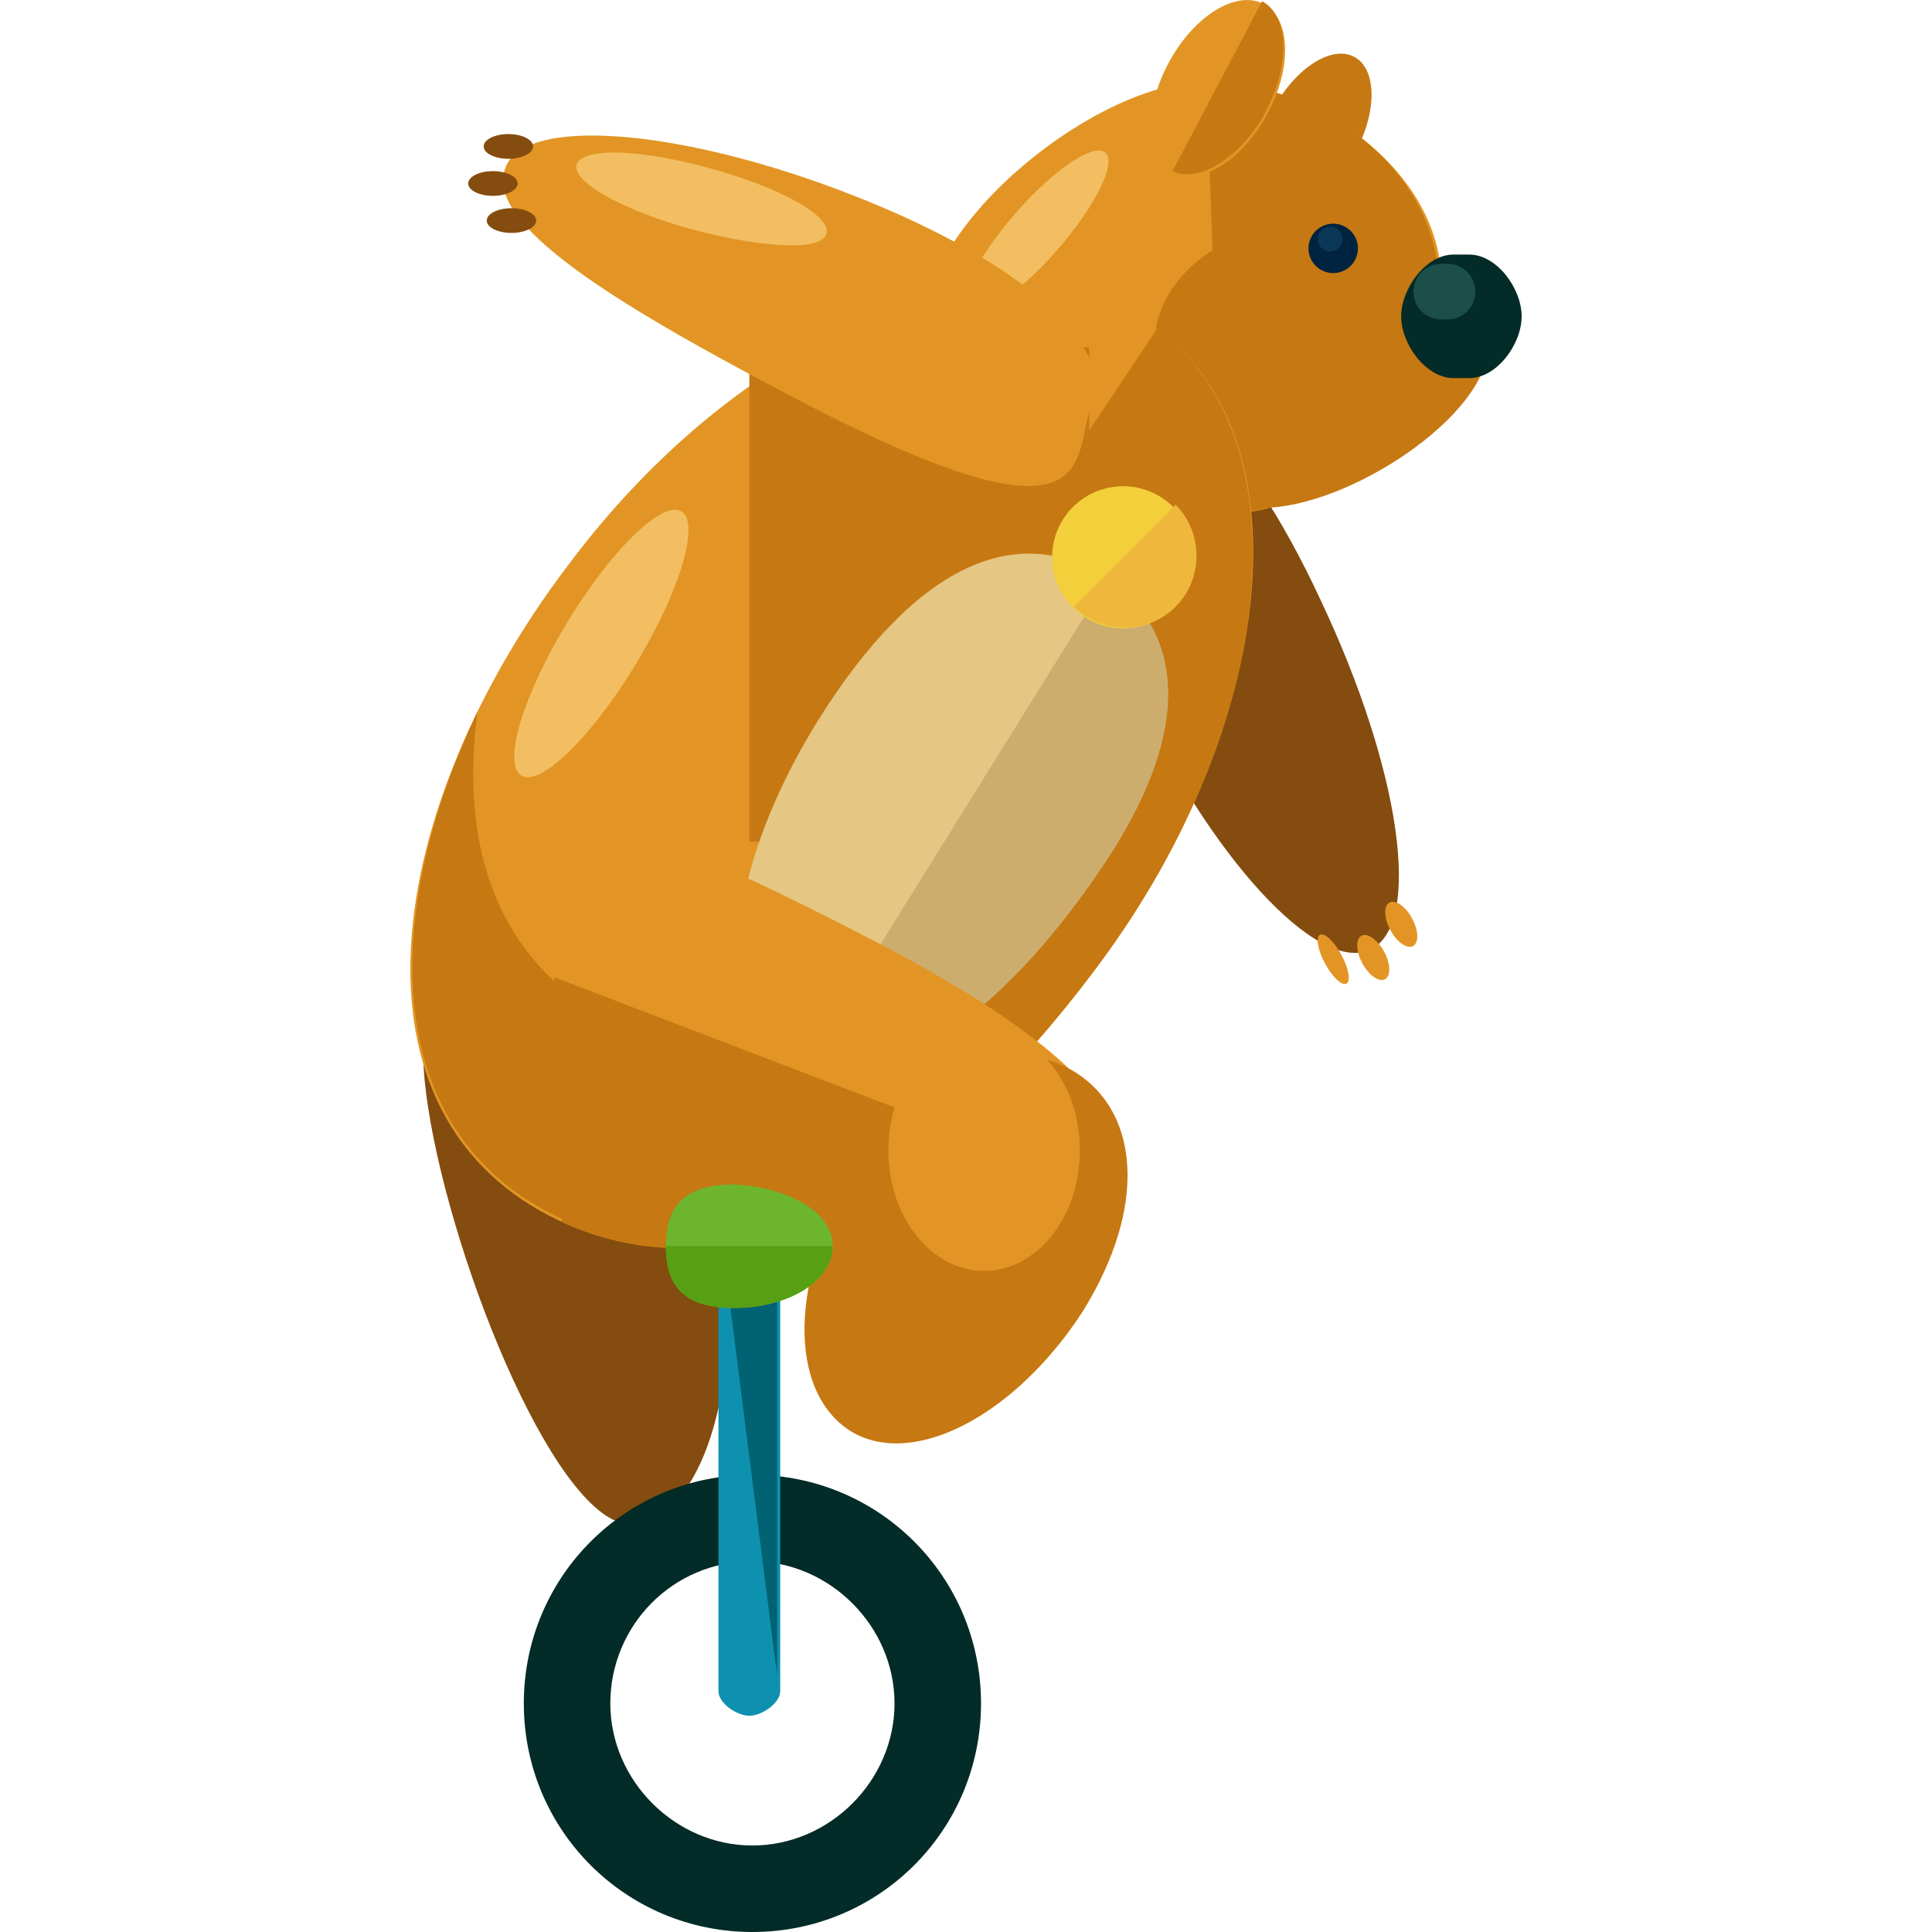
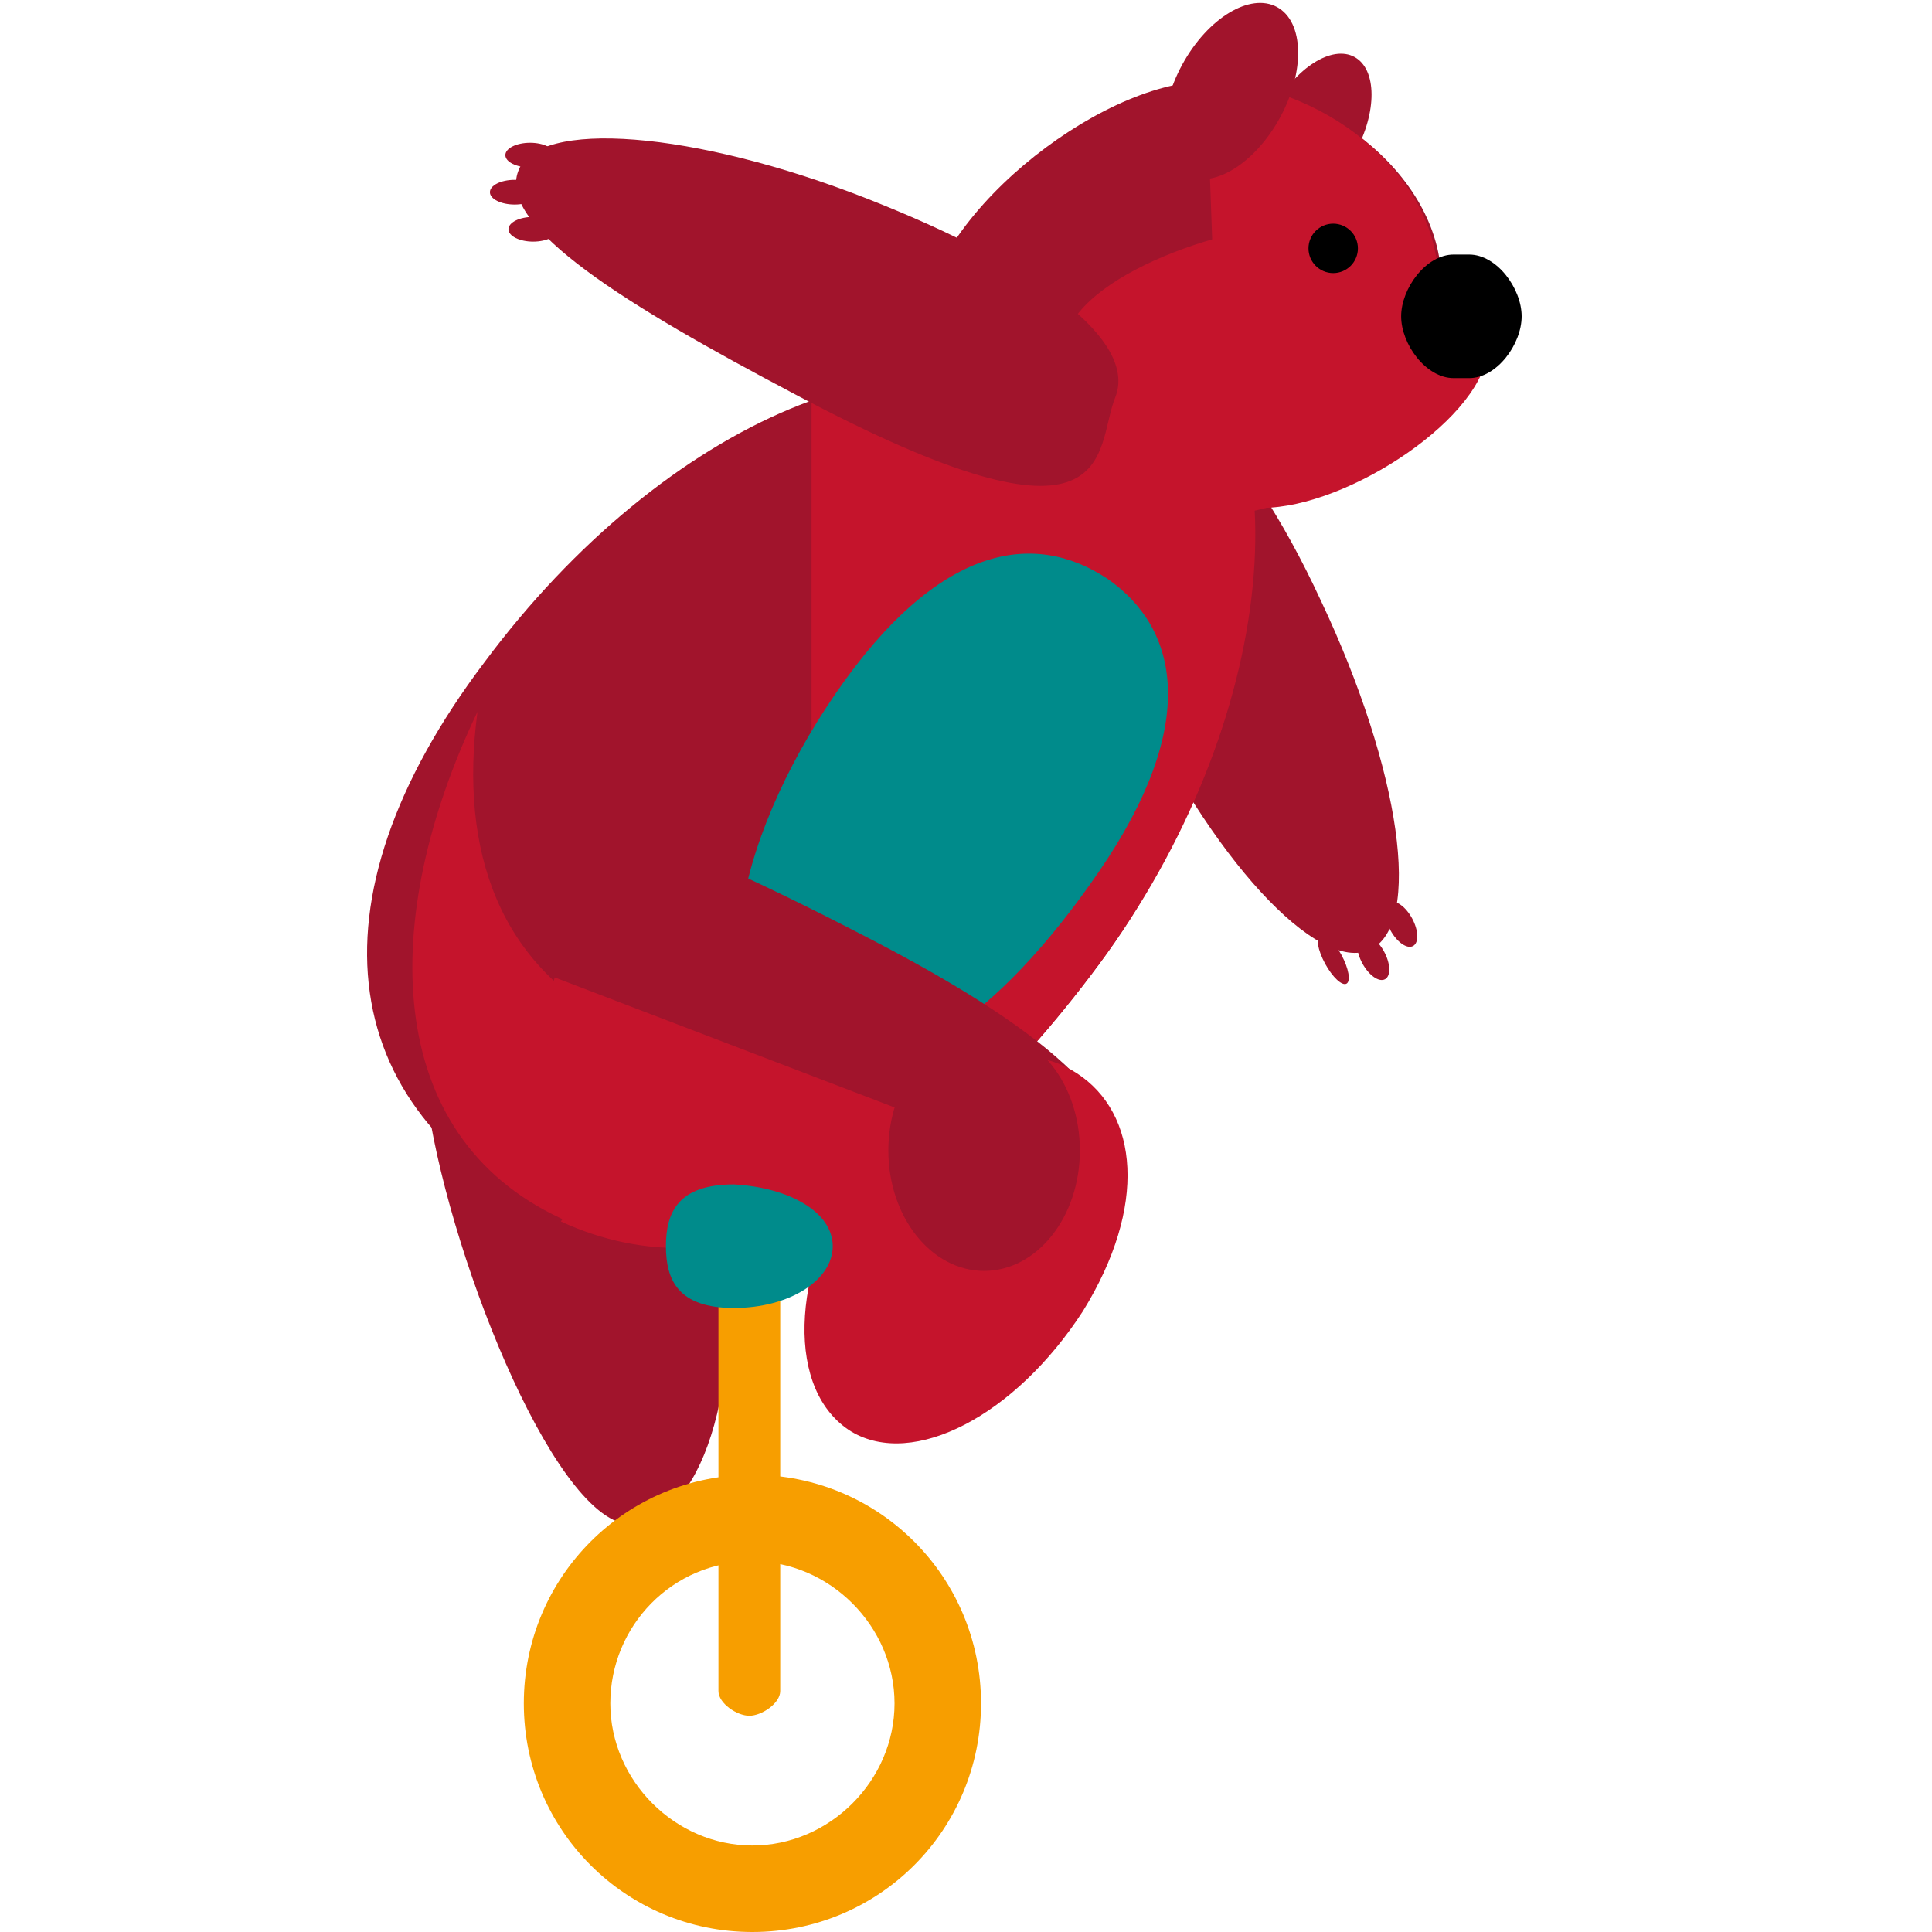
- <svg xmlns="http://www.w3.org/2000/svg" version="1.1" id="Layer_1" x="0px" y="0px" viewBox="0 0 500.32 500.32" style="enable-background:new 0 0 500.32 500.32;" xml:space="preserve">
-   <path style="fill:#844C0F;" d="M293.251,178.72c-20.8-44-21.6-74.4-8-80.8s36.8,14.4,56.8,57.6c20.8,44,26.4,84,12.8,90.4  C341.251,252.32,313.251,221.92,293.251,178.72z" />
-   <ellipse transform="matrix(0.4796 -0.8775 0.8775 0.4796 147.5675 316.2507)" style="fill:#C67812;" cx="340.409" cy="33.714" rx="21.6" ry="12" />
-   <path style="fill:#844C0F;" d="M110.851,286.72c-6.4-41.6,12.8-32,32-34.4c18.4-2.4,37.6,20,44,61.6c6.4,41.6-4,78.4-22.4,80.8  C145.251,397.12,117.251,328.32,110.851,286.72z" />
-   <path style="fill:#E29524;" d="M373.251,73.12c0,28.8-27.2,60-56,60s-78.4-19.2-78.4-47.2c0-28.8,45.6-64.8,73.6-64.8  S373.251,44.32,373.251,73.12z" />
-   <g>
-     <path style="fill:#C67812;" d="M312.451,21.12c28.8,0,60,23.2,60,52s-27.2,60-56,60" />
-     <path style="fill:#C67812;" d="M385.251,89.92c0,17.6-36,41.6-58.4,41.6s-28-24-28-41.6s17.6-32,40-32S385.251,72.32,385.251,89.92   z" />
+ <svg xmlns="http://www.w3.org/2000/svg" xmlns:ns1="http://www.openswatchbook.org/uri/2009/osb" xmlns:xlink="http://www.w3.org/1999/xlink" version="1.1" id="Layer_1" x="0px" y="0px" viewBox="0 0 500.32 500.32" style="enable-background:new 0 0 500.32 500.32;" xml:space="preserve">
+   <defs id="defs127">
+     <linearGradient id="linearGradient4257" ns1:paint="solid">
+       <stop style="stop-color:#c5142c;stop-opacity:1;" offset="0" id="stop4259" />
+     </linearGradient>
+     <linearGradient xlink:href="#linearGradient4257" id="linearGradient4261" x1="106.788" y1="204.163" x2="324.404" y2="204.163" gradientUnits="userSpaceOnUse" />
+   </defs>
+   <path style="fill:#a1142c;fill-opacity:1" d="M293.251,178.72c-20.8-44-21.6-74.4-8-80.8s36.8,14.4,56.8,57.6c20.8,44,26.4,84,12.8,90.4  C341.251,252.32,313.251,221.92,293.251,178.72z" id="path3" />
+   <ellipse transform="matrix(0.4796 -0.8775 0.8775 0.4796 147.5675 316.2507)" style="fill:#a1142c;fill-opacity:1" cx="340.409" cy="33.714" rx="21.6" ry="12" id="ellipse5" />
+   <path style="fill:#a1142c;fill-opacity:1" d="M110.851,286.72c-6.4-41.6,12.8-32,32-34.4c18.4-2.4,37.6,20,44,61.6c6.4,41.6-4,78.4-22.4,80.8  C145.251,397.12,117.251,328.32,110.851,286.72z" id="path7" />
+   <path style="fill:#a1142c;fill-opacity:1" d="M373.251,73.12c0,28.8-27.2,60-56,60s-78.4-19.2-78.4-47.2c0-28.8,45.6-64.8,73.6-64.8  S373.251,44.32,373.251,73.12z" id="path9" />
+   <g id="g11" style="fill:#c5142c;fill-opacity:1">
+     <path style="fill:#c5142c;fill-opacity:1" d="M312.451,21.12c28.8,0,60,23.2,60,52s-27.2,60-56,60" id="path13" />
+     <path style="fill:#c5142c;fill-opacity:1" d="m 385.251,89.92 c 0,17.6 -36,41.6 -58.4,41.6 -22.4,0 -51.236,-23.625 -51.236,-41.225 0,-17.6 40.836,-32.375 63.236,-32.375 22.4,0 46.4,14.4 46.4,32 z" id="path15" />
  </g>
-   <path style="fill:#E29524;" d="M284.451,249.92c-46.4,62.4-96,86.4-139.2,66.4c-58.4-27.2-45.6-107.2,1.6-169.6  c46.4-62.4,115.2-89.6,153.6-60.8C338.051,113.92,330.851,187.52,284.451,249.92z" />
-   <g>
-     <path style="fill:#C67812;" d="M300.451,199.52c-46.4,62.4-96,86.4-139.2,66.4c-32-15.2-42.4-45.6-37.6-81.6   c-25.6,53.6-24.8,109.6,21.6,131.2c43.2,20,92.8-4,139.2-66.4c21.6-28.8,34.4-60,38.4-88   C317.251,174.72,309.251,186.72,300.451,199.52z" />
-     <rect x="194.051" y="89.92" style="fill:#C67812;" width="88" height="128" />
-     <path style="fill:#C67812;" d="M299.651,85.12c38.4,28.8,31.2,102.4-15.2,164.8s-96,86.4-139.2,66.4" />
+   <path style="fill:#a1142c;fill-opacity:1" d="m 284.451,249.92 c -46.4,62.4 -96,86.4 -139.2,66.4 -58.4,-27.2 -66.962,-82.465 -19.762,-144.865 46.4,-62.4 113.701,-91.474 152.101,-62.674 37.6,28 53.261,78.739 6.861,141.139 z" id="path17" />
+   <g id="g19" style="fill:url(#linearGradient4261);fill-opacity:1">
+     <path style="fill:url(#linearGradient4261);fill-opacity:1" d="M300.451,199.52c-46.4,62.4-96,86.4-139.2,66.4c-32-15.2-42.4-45.6-37.6-81.6   c-25.6,53.6-24.8,109.6,21.6,131.2c43.2,20,92.8-4,139.2-66.4c21.6-28.8,34.4-60,38.4-88   C317.251,174.72,309.251,186.72,300.451,199.52z" id="path21" />
+     <rect x="210.166" y="97.79" style="fill:url(#linearGradient4261);fill-opacity:1" width="71.885" height="120.13" id="rect23" />
+     <path style="fill:url(#linearGradient4261);fill-opacity:1" d="M 300.775,78.749 C 339.175,107.549 330.851,187.52 284.451,249.92 c -46.4,62.4 -96,86.4 -139.2,66.4" id="path25" />
  </g>
-   <path style="fill:#E5C683;" d="M284.451,225.92c-26.4,38.4-53.6,56-75.2,48.8c-29.6-10.4-19.2-56.8,7.2-95.2s51.2-42.4,70.4-29.6  C305.251,162.72,310.851,187.52,284.451,225.92z" />
-   <path style="fill:#CCAD6E;" d="M286.851,149.92c18.4,12.8,24,37.6-2.4,76s-53.6,56-75.2,48.8" />
-   <path style="fill:#E29524;" d="M199.651,324.32c-42.4-13.6-62.4-40-54.4-62.4c7.2-22.4-57.6-90.4,80.8-18.4  c40,20.8,71.2,43.2,64,65.6S242.051,338.72,199.651,324.32z" />
-   <path style="fill:#C67812;" d="M290.051,309.12c-7.2,22.4-57.6,27.2-100.8,13.6c-42.4-13.6-52.8-47.2-45.6-69.6" />
-   <path style="fill:#032B27;" d="M194.851,381.92c-32.8,0-59.2,26.4-59.2,59.2s26.4,59.2,59.2,59.2s59.2-26.4,59.2-59.2  S227.651,381.92,194.851,381.92z M194.851,477.92c-20,0-36.8-16.8-36.8-36.8s16-36.8,36.8-36.8c20,0,36.8,16.8,36.8,36.8  S214.851,477.92,194.851,477.92z" />
-   <ellipse transform="matrix(0.6576 -0.7533 0.7533 0.6576 46.6869 222.7146)" style="fill:#F2BE61;" cx="268.372" cy="59.993" rx="27.199" ry="7.2" />
-   <path style="fill:#C67812;" d="M222.051,302.72c17.6-27.2,40.8-35.2,56.8-24.8c16,10.4,18.4,34.4,1.6,61.6  c-17.6,27.2-44,40.8-60,31.2C203.651,360.32,204.451,329.92,222.051,302.72z" />
-   <g>
-     <path style="fill:#E29524;" d="M221.251,50.72c44.8,17.6,67.2,39.2,61.6,53.6c-5.6,13.6,4.8,42.4-80.8-3.2   c-42.4-22.4-76.8-43.2-71.2-57.6C135.651,29.92,176.451,33.12,221.251,50.72z" />
-     <ellipse transform="matrix(0.4799 -0.8773 0.8773 0.4799 144.0296 288.6258)" style="fill:#E29524;" cx="315.45" cy="22.834" rx="24.799" ry="14.4" />
+   <path style="fill:#008b8b;fill-opacity:1" d="M284.451,225.92c-26.4,38.4-53.6,56-75.2,48.8c-29.6-10.4-19.2-56.8,7.2-95.2s51.2-42.4,70.4-29.6  C305.251,162.72,310.851,187.52,284.451,225.92z" id="path27" />
+   <path style="fill:#a1142c;fill-opacity:1" d="M199.651,324.32c-42.4-13.6-62.4-40-54.4-62.4c7.2-22.4-57.6-90.4,80.8-18.4  c40,20.8,71.2,43.2,64,65.6S242.051,338.72,199.651,324.32z" id="path31" />
+   <path style="fill:#c5142c;fill-opacity:1" d="M290.051,309.12c-7.2,22.4-57.6,27.2-100.8,13.6c-42.4-13.6-52.8-47.2-45.6-69.6" id="path33" />
+   <path style="fill:#f79e00;fill-opacity:1" d="M194.851,381.92c-32.8,0-59.2,26.4-59.2,59.2s26.4,59.2,59.2,59.2s59.2-26.4,59.2-59.2  S227.651,381.92,194.851,381.92z M194.851,477.92c-20,0-36.8-16.8-36.8-36.8s16-36.8,36.8-36.8c20,0,36.8,16.8,36.8,36.8  S214.851,477.92,194.851,477.92z" id="path35" />
+   <path style="fill:#c5142c;fill-opacity:1" d="M222.051,302.72c17.6-27.2,40.8-35.2,56.8-24.8c16,10.4,18.4,34.4,1.6,61.6  c-17.6,27.2-44,40.8-60,31.2C203.651,360.32,204.451,329.92,222.051,302.72z" id="path39" />
+   <g id="g41" style="fill:#a1142c;fill-opacity:1" transform="translate(3.372899,0.7495332)">
+     <path style="fill:#a1142c;fill-opacity:1" d="m 221.251,50.72 c 44.8,17.6 69.823,36.951 64.223,51.351 -5.6,13.6 2.177,44.649 -83.423,-0.951 -42.4,-22.4 -76.8,-43.2 -71.2,-57.6 4.8,-13.6 45.6,-10.4 90.4,7.2 z" id="path43" />
+     <ellipse transform="matrix(0.4799,-0.8773,0.8773,0.4799,144.0296,288.6258)" style="fill:#a1142c;fill-opacity:1" cx="315.45" cy="22.834" rx="24.799" ry="14.4" id="ellipse45" />
  </g>
-   <path style="fill:#C67812;" d="M326.851,0.32c7.2,4,7.2,16.8,0.8,28.8c-6.4,12-17.6,18.4-24,15.2" />
-   <circle style="fill:#00233F;" cx="345.251" cy="64.32" r="6.4" />
-   <circle style="fill:#0A3856;" cx="344.451" cy="61.92" r="3.2" />
-   <path style="fill:#032B27;" d="M394.051,81.92c0,7.2-6.4,16-13.6,16h-4c-7.2,0-13.6-8.8-13.6-16l0,0c0-7.2,6.4-16,13.6-16h4  C387.651,65.92,394.051,74.72,394.051,81.92L394.051,81.92z" />
-   <path style="fill:#1D4F49;" d="M382.051,75.52c0,4-3.2,7.2-7.2,7.2h-1.6c-4,0-7.2-3.2-7.2-7.2l0,0c0-4,3.2-7.2,7.2-7.2h1.6  C378.851,68.32,382.051,71.52,382.051,75.52L382.051,75.52z" />
-   <path style="fill:#0E91AF;" d="M202.051,437.92c0,3.2-4.8,6.4-8,6.4l0,0c-3.2,0-8-3.2-8-6.4v-102.4c0-3.2,4.8-6.4,8-6.4l0,0  c3.2,0,8,3.2,8,6.4V437.92z" />
-   <g>
-     <path style="fill:#006272;" d="M188.451,333.12c0-3.2,3.2-5.6,6.4-5.6l0,0c3.2,0,6.4,4,6.4,7.2v99.2" />
+   <circle style="fill:#000000;fill-opacity:1" cx="345.251" cy="64.32" r="6.4" id="circle49" />
+   <path style="fill:#000000;fill-opacity:1" d="M394.051,81.92c0,7.2-6.4,16-13.6,16h-4c-7.2,0-13.6-8.8-13.6-16l0,0c0-7.2,6.4-16,13.6-16h4  C387.651,65.92,394.051,74.72,394.051,81.92L394.051,81.92z" id="path53" />
+   <path style="fill:#f79e00;fill-opacity:1" d="M202.051,437.92c0,3.2-4.8,6.4-8,6.4l0,0c-3.2,0-8-3.2-8-6.4v-102.4c0-3.2,4.8-6.4,8-6.4l0,0  c3.2,0,8,3.2,8,6.4V437.92z" id="path57" />
+   <path style="fill:#008b8b;fill-opacity:1" d="M215.651,322.72c0,8.8-11.2,16-25.6,16c-14.4,0-17.6-7.2-17.6-16s3.2-16,17.6-16  C204.451,307.52,215.651,313.92,215.651,322.72z" id="path63" />
+   <g id="g67" style="fill:#a1142c;fill-opacity:1" transform="translate(5.621499,2.2486)">
+     <ellipse style="fill:#a1142c;fill-opacity:1" cx="131.651" cy="37.92" rx="6.4" ry="3.2" id="ellipse69" />
+     <ellipse style="fill:#a1142c;fill-opacity:1" cx="127.651" cy="47.52" rx="6.4" ry="3.2" id="ellipse71" />
+     <ellipse style="fill:#a1142c;fill-opacity:1" cx="132.451" cy="57.12" rx="6.4" ry="3.2" id="ellipse73" />
  </g>
-   <path style="fill:#6DB52D;" d="M215.651,322.72c0,8.8-11.2,16-25.6,16c-14.4,0-17.6-7.2-17.6-16s3.2-16,17.6-16  C204.451,307.52,215.651,313.92,215.651,322.72z" />
-   <path style="fill:#58A013;" d="M215.651,322.72c0,8.8-11.2,16-25.6,16c-14.4,0-17.6-7.2-17.6-16" />
-   <g>
-     <ellipse style="fill:#844C0F;" cx="131.651" cy="37.92" rx="6.4" ry="3.2" />
-     <ellipse style="fill:#844C0F;" cx="127.651" cy="47.52" rx="6.4" ry="3.2" />
-     <ellipse style="fill:#844C0F;" cx="132.451" cy="57.12" rx="6.4" ry="3.2" />
+   <g id="g75" style="fill:#a1142c;fill-opacity:1">
+     <ellipse transform="matrix(0.8788 -0.4771 0.4771 0.8788 -70.2373 202.1456)" style="fill:#a1142c;fill-opacity:1" cx="362.893" cy="239.365" rx="3.2" ry="6.4" id="ellipse77" />
+     <ellipse transform="matrix(0.8789 -0.477 0.477 0.8789 -75.2119 199.6597)" style="fill:#a1142c;fill-opacity:1" cx="355.622" cy="247.959" rx="3.2" ry="6.4" id="ellipse79" />
+     <ellipse transform="matrix(0.8789 -0.477 0.477 0.8789 -76.6781 194.7712)" style="fill:#a1142c;fill-opacity:1" cx="345.262" cy="248.403" rx="2.4" ry="7.2" id="ellipse81" />
  </g>
-   <g>
-     <ellipse transform="matrix(0.8788 -0.4771 0.4771 0.8788 -70.2373 202.1456)" style="fill:#E29524;" cx="362.893" cy="239.365" rx="3.2" ry="6.4" />
-     <ellipse transform="matrix(0.8789 -0.477 0.477 0.8789 -75.2119 199.6597)" style="fill:#E29524;" cx="355.622" cy="247.959" rx="3.2" ry="6.4" />
-     <ellipse transform="matrix(0.8789 -0.477 0.477 0.8789 -76.6781 194.7712)" style="fill:#E29524;" cx="345.262" cy="248.403" rx="2.4" ry="7.2" />
-   </g>
-   <g>
-     <ellipse transform="matrix(0.5183 -0.8552 0.8552 0.5183 -67.5023 213.4542)" style="fill:#F2BE61;" cx="155.73" cy="166.648" rx="40" ry="10.4" />
-     <path style="fill:#F2BE61;" d="M179.651,59.52c-17.6-4.8-31.2-12-30.4-16.8c1.6-4.8,16.8-4,34.4,0.8s31.2,12,30.4,16.8   C213.251,65.12,198.051,64.32,179.651,59.52z" />
-   </g>
-   <ellipse style="fill:#E29524;" cx="254.851" cy="297.92" rx="24.8" ry="31.2" />
-   <circle style="fill:#F2CF3B;" cx="290.851" cy="144.32" r="18.4" />
-   <path style="fill:#EFB83C;" d="M304.451,130.72c7.2,7.2,7.2,19.2,0,26.4s-19.2,7.2-26.4,0" />
-   <g>
- </g>
-   <g>
- </g>
-   <g>
- </g>
-   <g>
- </g>
-   <g>
- </g>
-   <g>
- </g>
-   <g>
- </g>
-   <g>
- </g>
-   <g>
- </g>
-   <g>
- </g>
-   <g>
- </g>
-   <g>
- </g>
-   <g>
- </g>
-   <g>
- </g>
-   <g>
- </g>
+   <ellipse style="fill:#a1142c;fill-opacity:1" cx="254.851" cy="297.92" rx="24.8" ry="31.2" id="ellipse89" />
+   <g id="g95" />
+   <g id="g97" />
+   <g id="g99" />
+   <g id="g101" />
+   <g id="g103" />
+   <g id="g105" />
+   <g id="g107" />
+   <g id="g109" />
+   <g id="g111" />
+   <g id="g113" />
+   <g id="g115" />
+   <g id="g117" />
+   <g id="g119" />
+   <g id="g121" />
+   <g id="g123" />
</svg>
